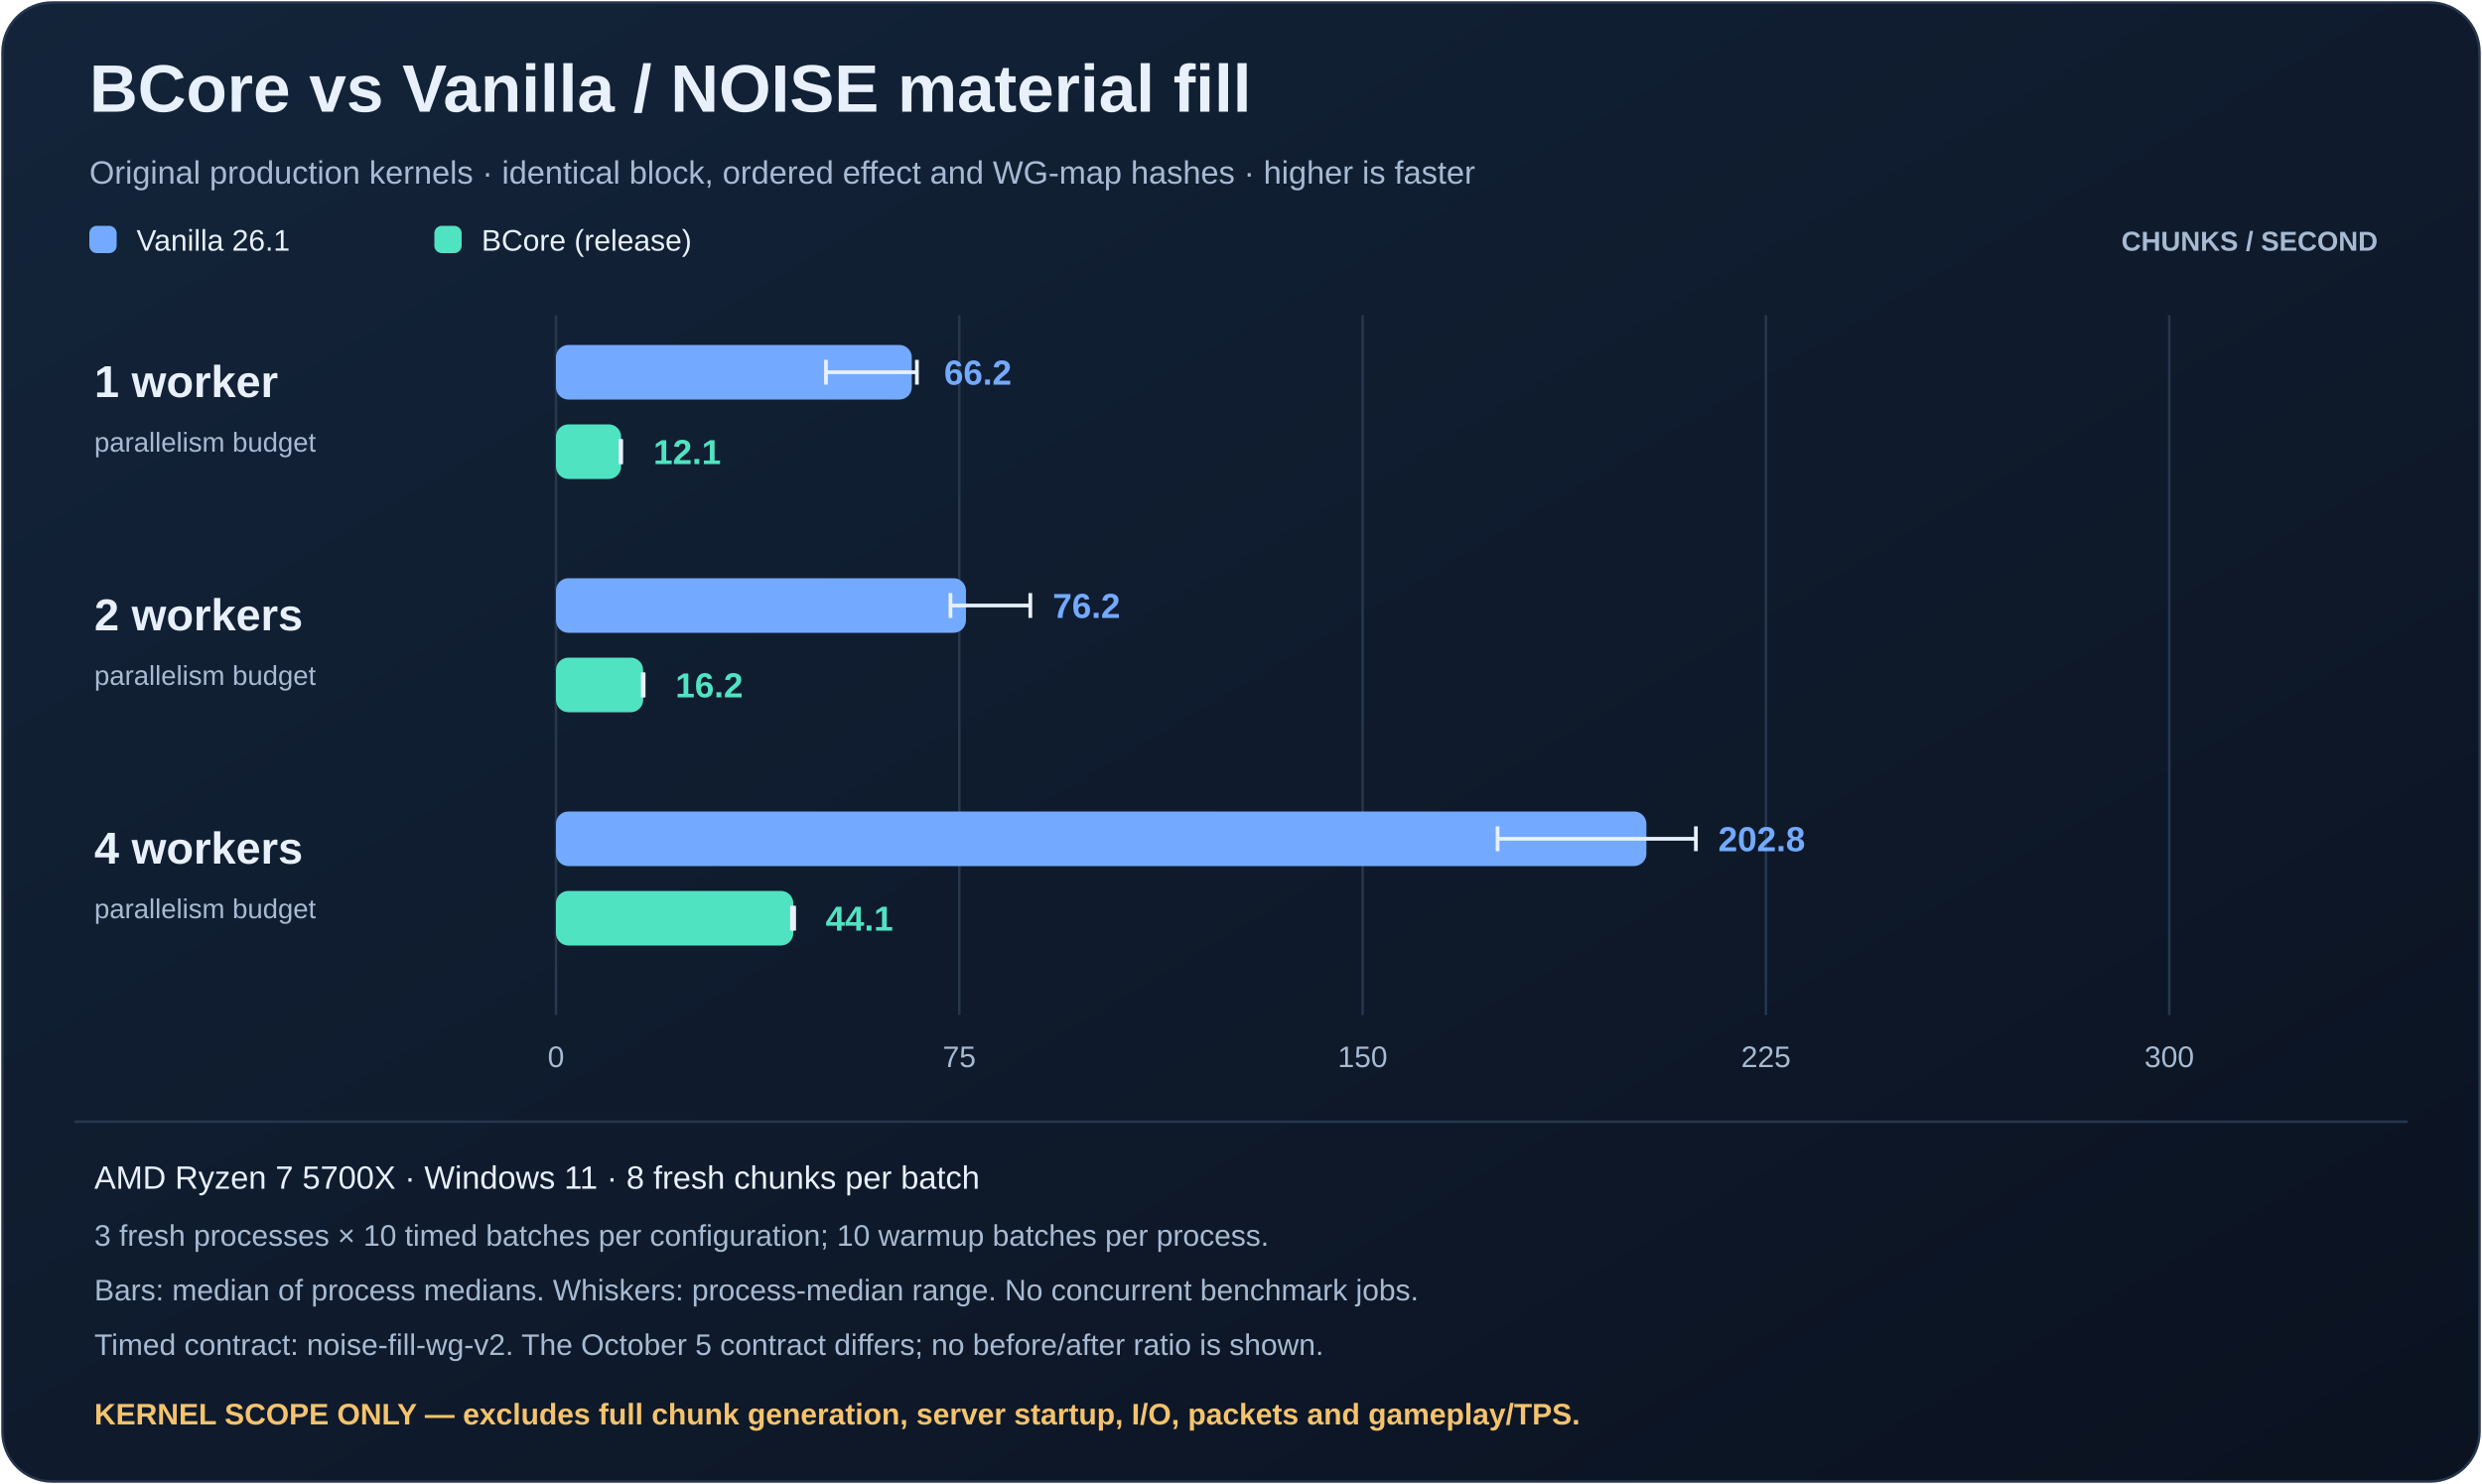
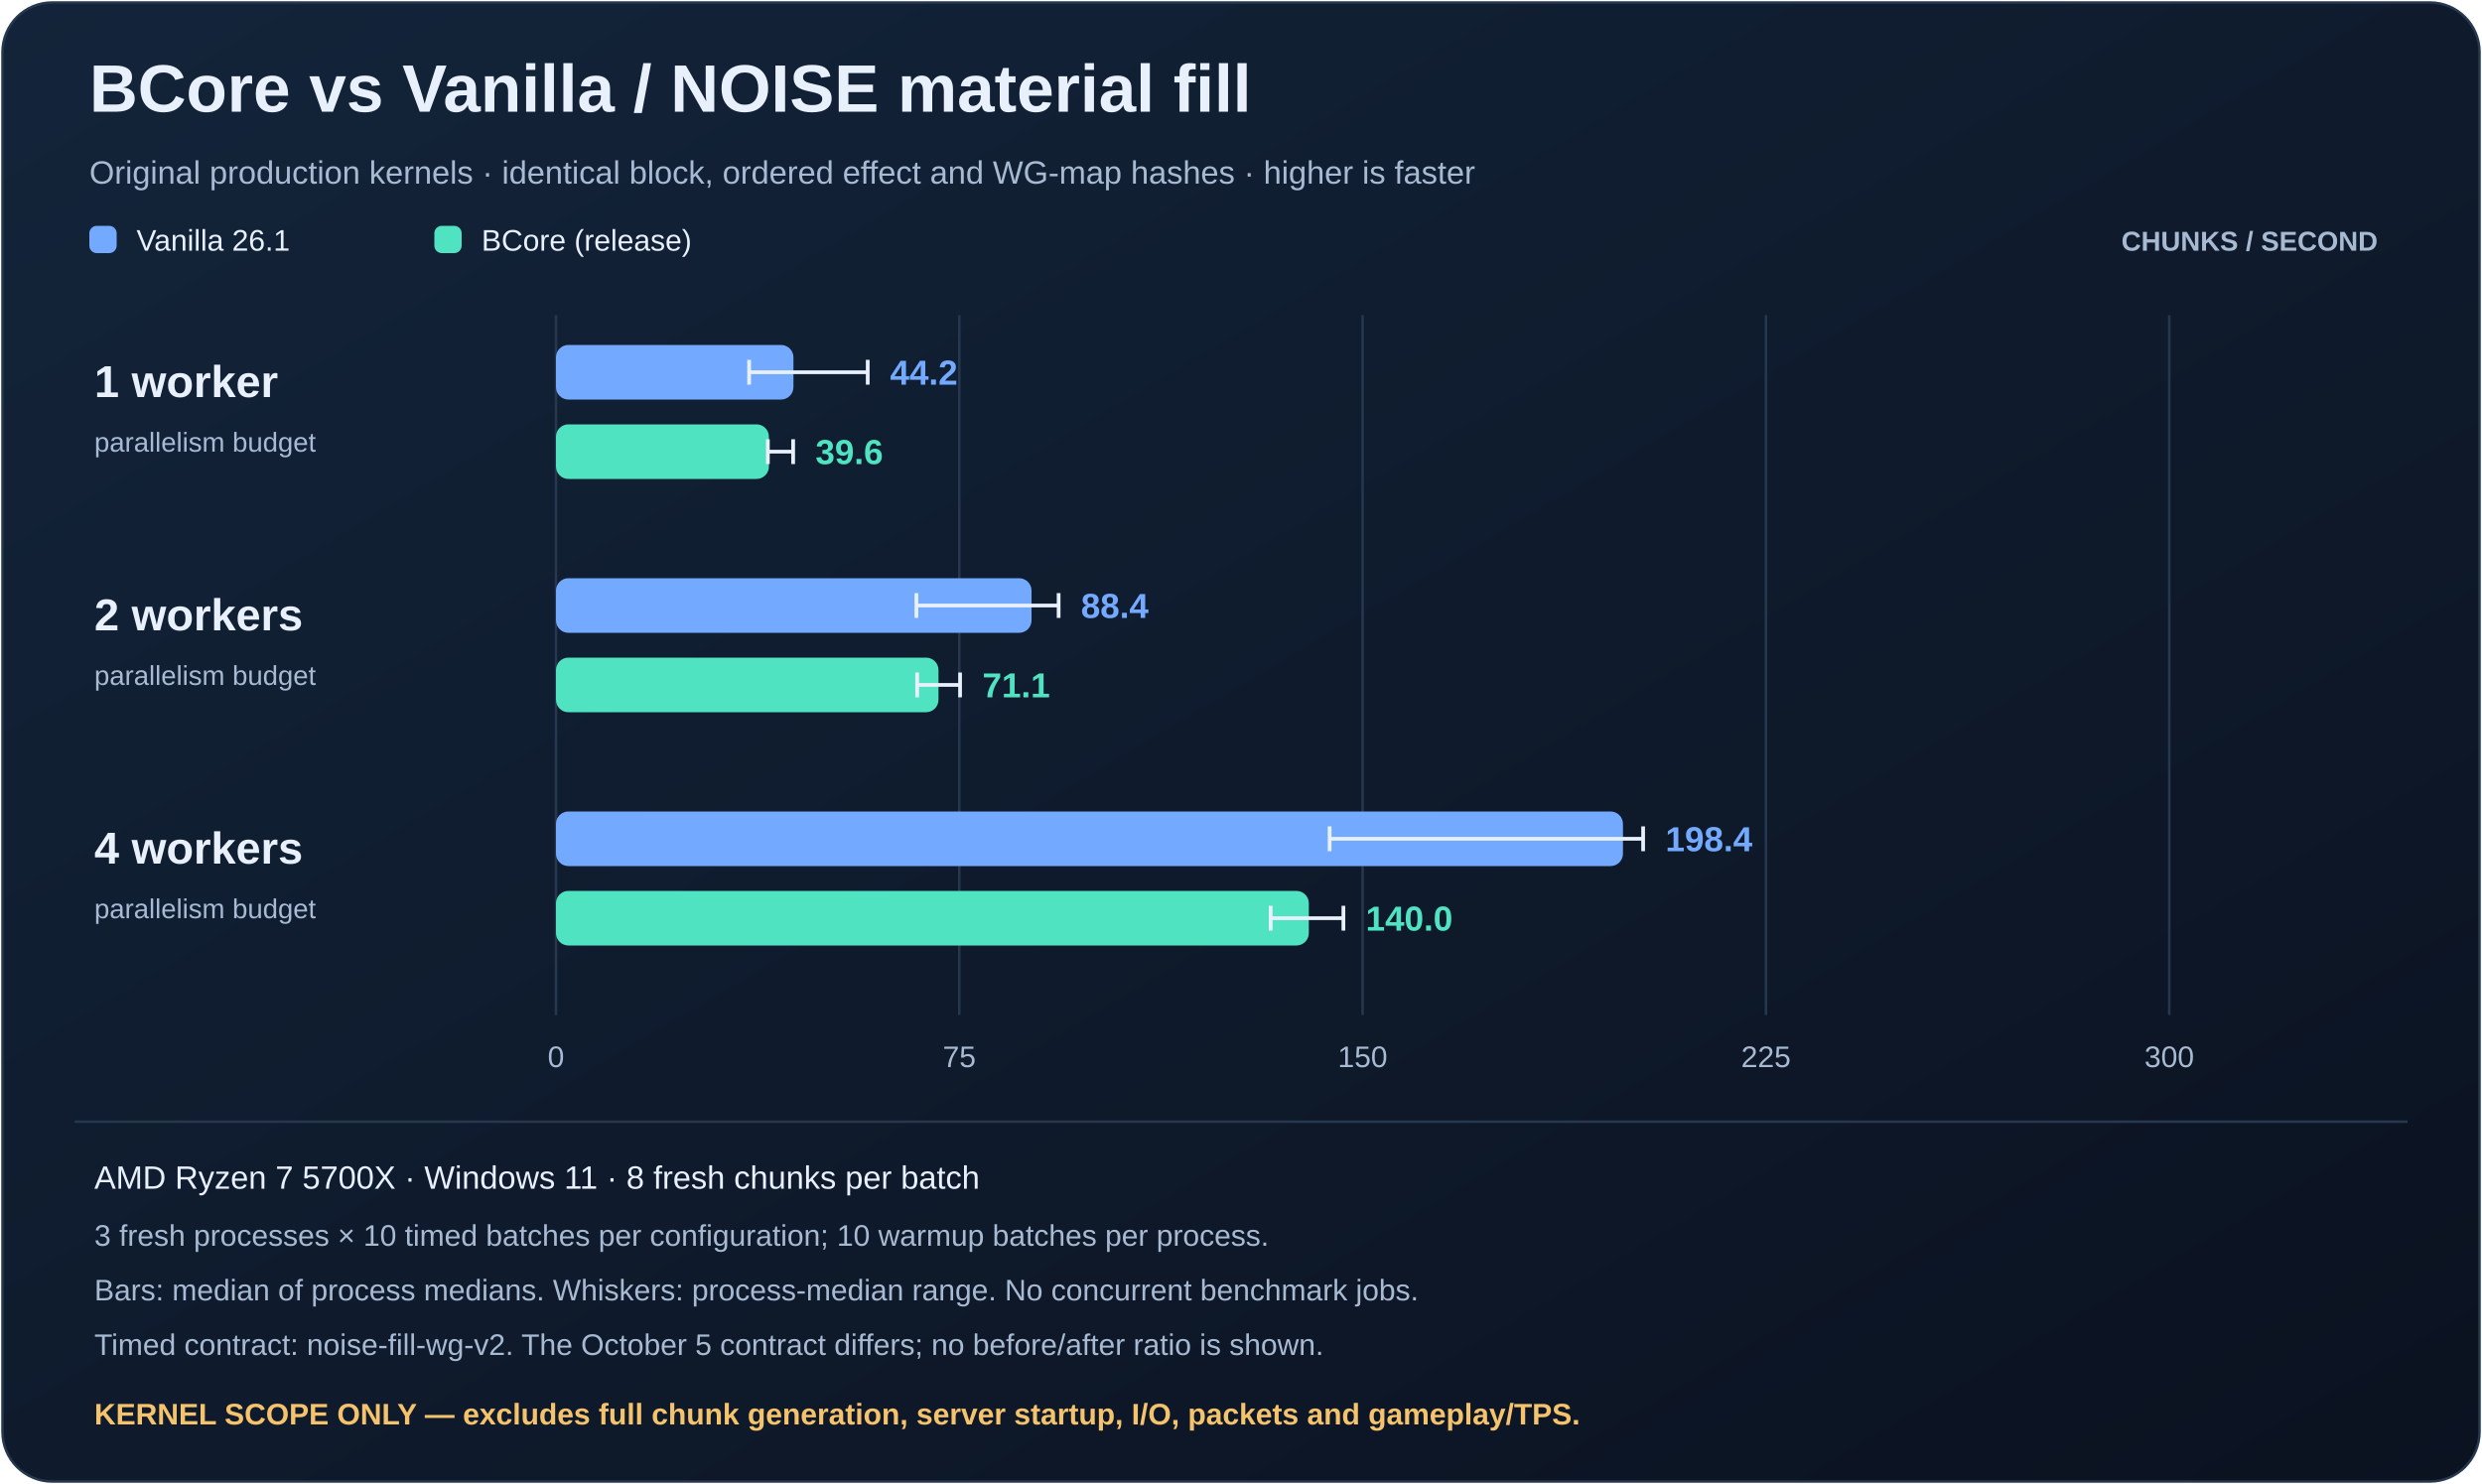
<svg xmlns="http://www.w3.org/2000/svg" width="1000" height="598" viewBox="0 0 1000 598" role="img" aria-labelledby="title desc">
  <defs>
    <linearGradient id="background" x1="0" y1="0" x2="1" y2="1">
      <stop stop-color="#13243a" />
      <stop offset="1" stop-color="#0b1220" />
    </linearGradient>
    <pattern id="grid" width="32" height="32" patternUnits="userSpaceOnUse">
      <path d="M32,0 H0 V32" fill="none" stroke="#547294" stroke-opacity=".12" />
    </pattern>
  </defs>
  <g font-family="Segoe UI, Ubuntu, Arial, sans-serif">
    <rect x="1" y="1" width="998" height="596" rx="20" fill="url(#background)" stroke="#26374e" />
    <text x="36" y="45" font-size="27" fill="#e8f0fc" font-weight="650" text-anchor="start">BCore vs Vanilla / NOISE material fill</text>
    <text x="36" y="74" font-size="13" fill="#a7bad2" font-weight="400" text-anchor="start">Original production kernels · identical block, ordered effect and WG-map hashes · higher is faster</text>
    <rect x="36" y="91" width="11" height="11" rx="3" fill="#73aaff" stroke="none" />
    <text x="55" y="101" font-size="12" fill="#e8f0fc" font-weight="400" text-anchor="start">Vanilla 26.1</text>
    <rect x="175" y="91" width="11" height="11" rx="3" fill="#50e3c2" stroke="none" />
    <text x="194" y="101" font-size="12" fill="#e8f0fc" font-weight="400" text-anchor="start">BCore (release)</text>
    <text x="958" y="101" font-size="11" fill="#a7bad2" font-weight="600" text-anchor="end">CHUNKS / SECOND</text>
    <path d="M224.0,127 L224.0,409" fill="none" stroke="#26374e" stroke-width="1" />
    <text x="224.0" y="430" font-size="12" fill="#a7bad2" font-weight="400" text-anchor="middle">0</text>
    <path d="M386.5,127 L386.5,409" fill="none" stroke="#26374e" stroke-width="1" />
    <text x="386.5" y="430" font-size="12" fill="#a7bad2" font-weight="400" text-anchor="middle">75</text>
    <path d="M549.0,127 L549.0,409" fill="none" stroke="#26374e" stroke-width="1" />
    <text x="549.0" y="430" font-size="12" fill="#a7bad2" font-weight="400" text-anchor="middle">150</text>
    <path d="M711.5,127 L711.5,409" fill="none" stroke="#26374e" stroke-width="1" />
    <text x="711.5" y="430" font-size="12" fill="#a7bad2" font-weight="400" text-anchor="middle">225</text>
    <path d="M874.0,127 L874.0,409" fill="none" stroke="#26374e" stroke-width="1" />
    <text x="874.0" y="430" font-size="12" fill="#a7bad2" font-weight="400" text-anchor="middle">300</text>
    <text x="38" y="160" font-size="18" fill="#e8f0fc" font-weight="600" text-anchor="start">1 worker</text>
    <text x="38" y="182" font-size="11" fill="#a7bad2" font-weight="400" text-anchor="start">parallelism budget</text>
-     <rect x="224" y="139" width="143.36" height="22" rx="5" fill="#73aaff" stroke="none" />
-     <path d="M332.778,150 L369.424,150" fill="none" stroke="#e8f0fc" stroke-width="1.5" />
-     <path d="M332.778,145 L332.778,155" fill="none" stroke="#e8f0fc" stroke-width="1.5" />
-     <path d="M369.424,145 L369.424,155" fill="none" stroke="#e8f0fc" stroke-width="1.5" />
-     <text x="380.356" y="155" font-size="14" fill="#73aaff" font-weight="650" text-anchor="start">66.2</text>
-     <rect x="224" y="171" width="26.25" height="22" rx="5" fill="#50e3c2" stroke="none" />
-     <path d="M250.043,182 L250.29,182" fill="none" stroke="#e8f0fc" stroke-width="1.5" />
-     <path d="M250.043,177 L250.043,187" fill="none" stroke="#e8f0fc" stroke-width="1.5" />
-     <path d="M250.29,177 L250.29,187" fill="none" stroke="#e8f0fc" stroke-width="1.5" />
-     <text x="263.255" y="187" font-size="14" fill="#50e3c2" font-weight="650" text-anchor="start">12.1</text>
+     <rect x="224" y="139" width="95.68" height="22" rx="5" fill="#73aaff" stroke="none" />
+     <path d="M301.821,150 L349.603,150" fill="none" stroke="#e8f0fc" stroke-width="1.5" />
+     <path d="M301.821,145 L301.821,155" fill="none" stroke="#e8f0fc" stroke-width="1.5" />
+     <path d="M349.603,145 L349.603,155" fill="none" stroke="#e8f0fc" stroke-width="1.5" />
+     <text x="358.603" y="155" font-size="14" fill="#73aaff" font-weight="650" text-anchor="start">44.2</text>
+     <rect x="224" y="171" width="85.8" height="22" rx="5" fill="#50e3c2" stroke="none" />
+     <path d="M309.372,182 L319.562,182" fill="none" stroke="#e8f0fc" stroke-width="1.5" />
+     <path d="M309.372,177 L309.372,187" fill="none" stroke="#e8f0fc" stroke-width="1.5" />
+     <path d="M319.562,177 L319.562,187" fill="none" stroke="#e8f0fc" stroke-width="1.5" />
+     <text x="328.562" y="187" font-size="14" fill="#50e3c2" font-weight="650" text-anchor="start">39.6</text>
    <text x="38" y="254" font-size="18" fill="#e8f0fc" font-weight="600" text-anchor="start">2 workers</text>
    <text x="38" y="276" font-size="11" fill="#a7bad2" font-weight="400" text-anchor="start">parallelism budget</text>
-     <rect x="224" y="233" width="165.19" height="22" rx="5" fill="#73aaff" stroke="none" />
-     <path d="M382.934,244 L415.121,244" fill="none" stroke="#e8f0fc" stroke-width="1.5" />
-     <path d="M382.934,239 L382.934,249" fill="none" stroke="#e8f0fc" stroke-width="1.5" />
-     <path d="M415.121,239 L415.121,249" fill="none" stroke="#e8f0fc" stroke-width="1.5" />
-     <text x="424.121" y="249" font-size="14" fill="#73aaff" font-weight="650" text-anchor="start">76.2</text>
-     <rect x="224" y="265" width="35.13" height="22" rx="5" fill="#50e3c2" stroke="none" />
-     <path d="M258.991,276 L259.324,276" fill="none" stroke="#e8f0fc" stroke-width="1.5" />
-     <path d="M258.991,271 L258.991,281" fill="none" stroke="#e8f0fc" stroke-width="1.5" />
-     <path d="M259.324,271 L259.324,281" fill="none" stroke="#e8f0fc" stroke-width="1.5" />
-     <text x="272.131" y="281" font-size="14" fill="#50e3c2" font-weight="650" text-anchor="start">16.2</text>
+     <rect x="224" y="233" width="191.61" height="22" rx="5" fill="#73aaff" stroke="none" />
+     <path d="M369.219,244 L426.519,244" fill="none" stroke="#e8f0fc" stroke-width="1.5" />
+     <path d="M369.219,239 L369.219,249" fill="none" stroke="#e8f0fc" stroke-width="1.5" />
+     <path d="M426.519,239 L426.519,249" fill="none" stroke="#e8f0fc" stroke-width="1.5" />
+     <text x="435.519" y="249" font-size="14" fill="#73aaff" font-weight="650" text-anchor="start">88.4</text>
+     <rect x="224" y="265" width="154.12" height="22" rx="5" fill="#50e3c2" stroke="none" />
+     <path d="M369.528,276 L386.814,276" fill="none" stroke="#e8f0fc" stroke-width="1.5" />
+     <path d="M369.528,271 L369.528,281" fill="none" stroke="#e8f0fc" stroke-width="1.5" />
+     <path d="M386.814,271 L386.814,281" fill="none" stroke="#e8f0fc" stroke-width="1.5" />
+     <text x="395.814" y="281" font-size="14" fill="#50e3c2" font-weight="650" text-anchor="start">71.1</text>
    <text x="38" y="348" font-size="18" fill="#e8f0fc" font-weight="600" text-anchor="start">4 workers</text>
    <text x="38" y="370" font-size="11" fill="#a7bad2" font-weight="400" text-anchor="start">parallelism budget</text>
-     <rect x="224" y="327" width="439.33" height="22" rx="5" fill="#73aaff" stroke="none" />
-     <path d="M603.371,338 L683.274,338" fill="none" stroke="#e8f0fc" stroke-width="1.5" />
-     <path d="M603.371,333 L603.371,343" fill="none" stroke="#e8f0fc" stroke-width="1.5" />
-     <path d="M683.274,333 L683.274,343" fill="none" stroke="#e8f0fc" stroke-width="1.5" />
-     <text x="692.274" y="343" font-size="14" fill="#73aaff" font-weight="650" text-anchor="start">202.8</text>
-     <rect x="224" y="359" width="95.63" height="22" rx="5" fill="#50e3c2" stroke="none" />
-     <path d="M319.115,370 L319.963,370" fill="none" stroke="#e8f0fc" stroke-width="1.5" />
-     <path d="M319.115,365 L319.115,375" fill="none" stroke="#e8f0fc" stroke-width="1.5" />
-     <path d="M319.963,365 L319.963,375" fill="none" stroke="#e8f0fc" stroke-width="1.5" />
-     <text x="332.63" y="375" font-size="14" fill="#50e3c2" font-weight="650" text-anchor="start">44.1</text>
+     <rect x="224" y="327" width="429.9" height="22" rx="5" fill="#73aaff" stroke="none" />
+     <path d="M535.711,338 L662.016,338" fill="none" stroke="#e8f0fc" stroke-width="1.5" />
+     <path d="M535.711,333 L535.711,343" fill="none" stroke="#e8f0fc" stroke-width="1.5" />
+     <path d="M662.016,333 L662.016,343" fill="none" stroke="#e8f0fc" stroke-width="1.5" />
+     <text x="671.016" y="343" font-size="14" fill="#73aaff" font-weight="650" text-anchor="start">198.4</text>
+     <rect x="224" y="359" width="303.33" height="22" rx="5" fill="#50e3c2" stroke="none" />
+     <path d="M511.958,370 L541.258,370" fill="none" stroke="#e8f0fc" stroke-width="1.5" />
+     <path d="M511.958,365 L511.958,375" fill="none" stroke="#e8f0fc" stroke-width="1.5" />
+     <path d="M541.258,365 L541.258,375" fill="none" stroke="#e8f0fc" stroke-width="1.5" />
+     <text x="550.258" y="375" font-size="14" fill="#50e3c2" font-weight="650" text-anchor="start">140.0</text>
    <path d="M30,452 L970,452" fill="none" stroke="#26374e" stroke-width="1" />
    <text x="38" y="479" font-size="13" fill="#e8f0fc" font-weight="400" text-anchor="start">AMD Ryzen 7 5700X · Windows 11 · 8 fresh chunks per batch</text>
    <text x="38" y="502" font-size="12" fill="#a7bad2" font-weight="400" text-anchor="start">3 fresh processes × 10 timed batches per configuration; 10 warmup batches per process.</text>
    <text x="38" y="524" font-size="12" fill="#a7bad2" font-weight="400" text-anchor="start">Bars: median of process medians. Whiskers: process-median range. No concurrent benchmark jobs.</text>
    <text x="38" y="546" font-size="12" fill="#a7bad2" font-weight="400" text-anchor="start">Timed contract: noise-fill-wg-v2. The October 5 contract differs; no before/after ratio is shown.</text>
    <text x="38" y="574" font-size="12" fill="#f5c36c" font-weight="600" text-anchor="start">KERNEL SCOPE ONLY — excludes full chunk generation, server startup, I/O, packets and gameplay/TPS.</text>
  </g>
</svg>
